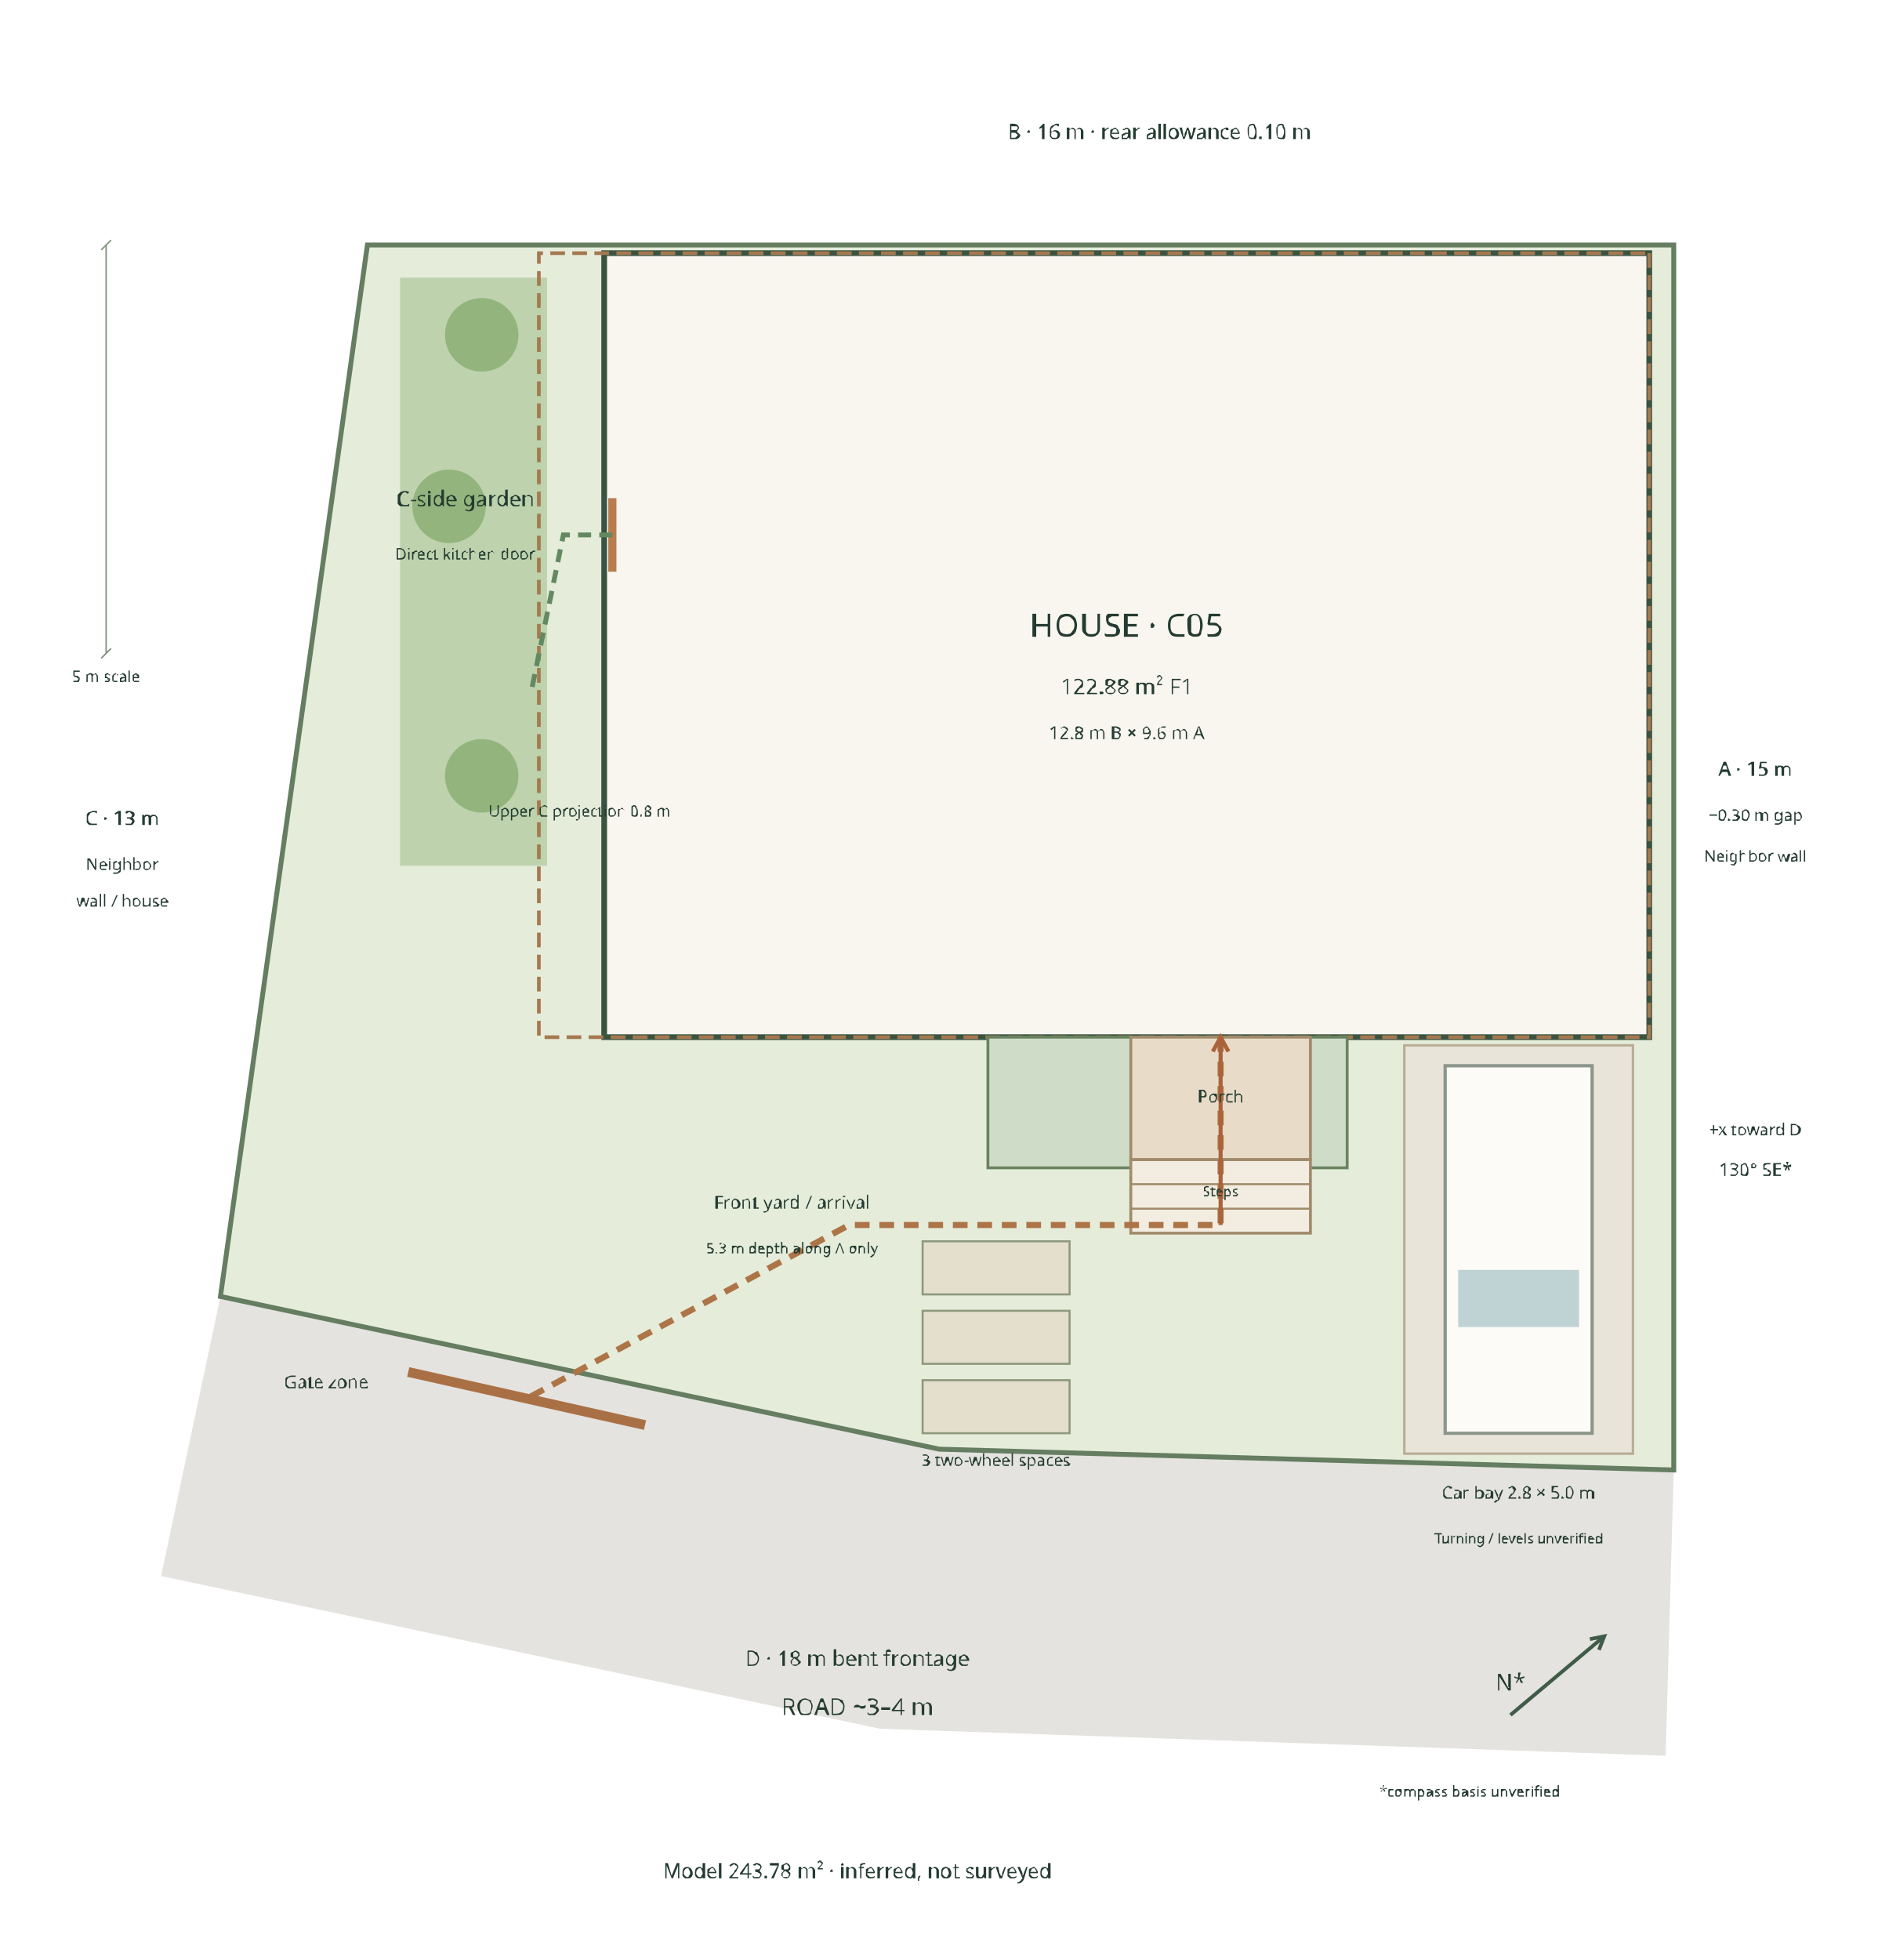
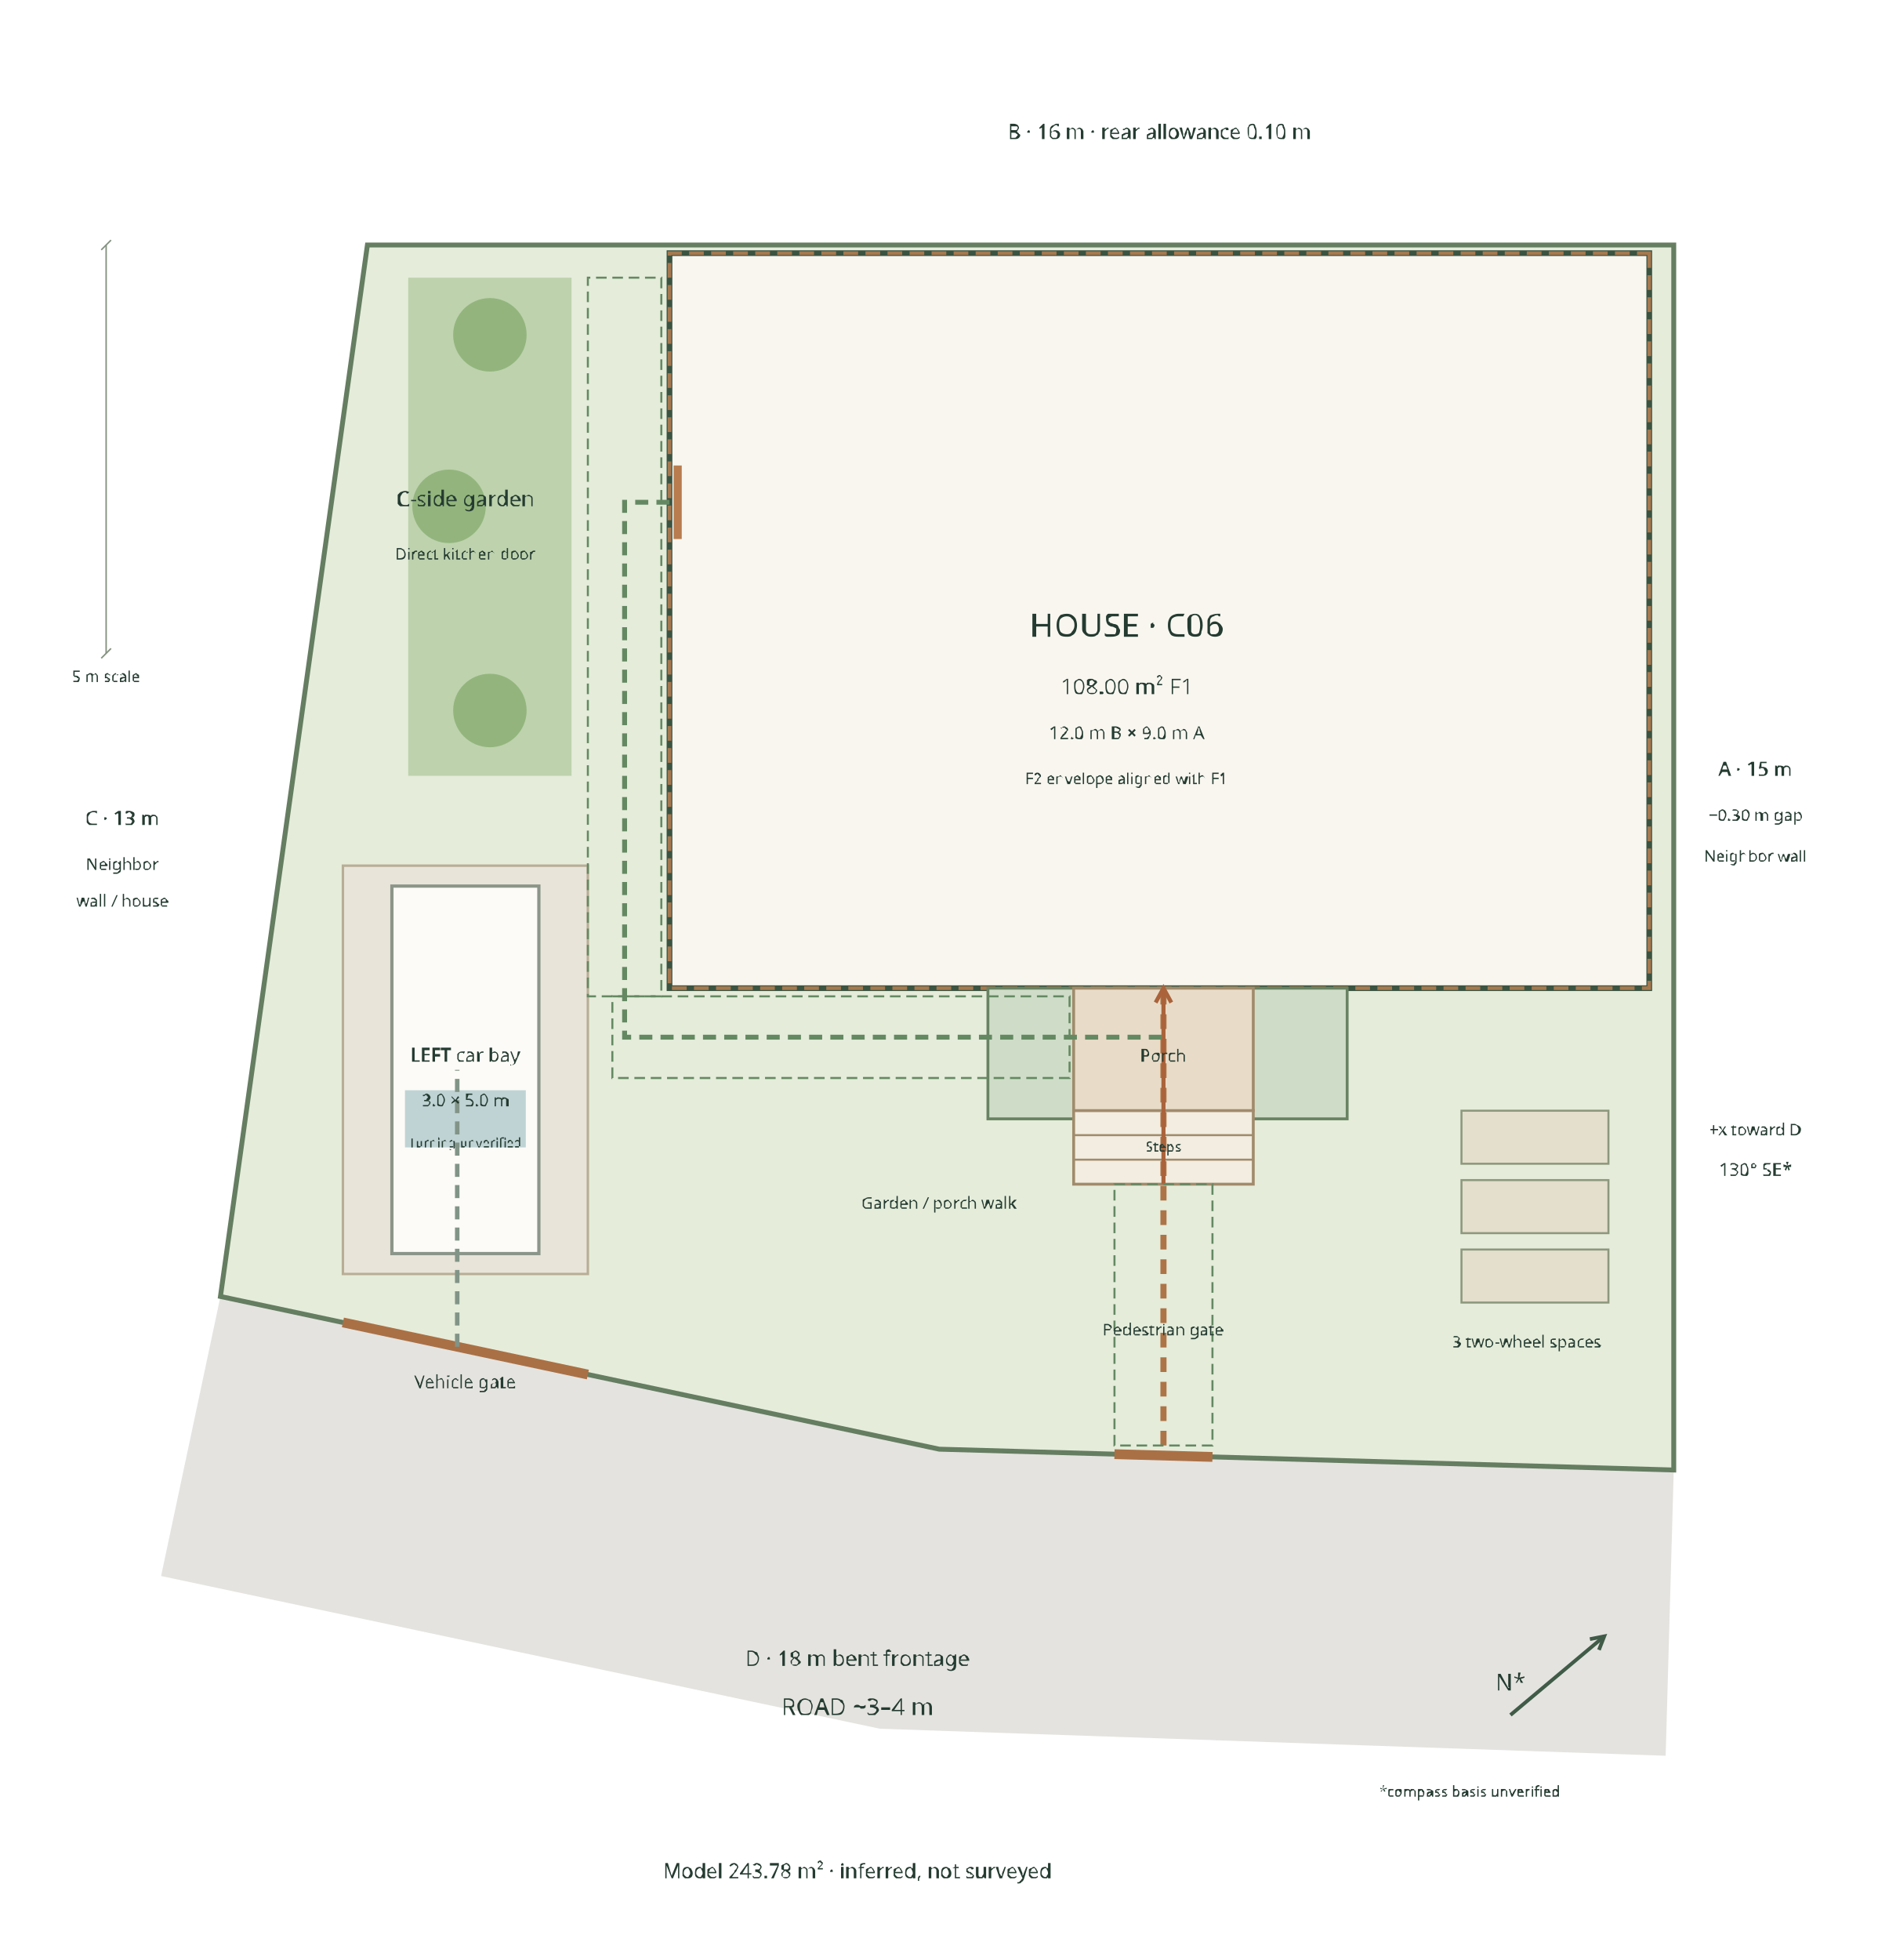
- <svg xmlns="http://www.w3.org/2000/svg" viewBox="-20.5 -3 23 24" class="drawing" role="img" aria-label="site conceptual drawing" data-revision="C05" data-option="01" data-display-rotation="90">
+ <svg xmlns="http://www.w3.org/2000/svg" viewBox="-20.5 -3 23 24" class="drawing" role="img" aria-label="site conceptual drawing" data-revision="C06" data-option="01" data-display-rotation="90">
  <g transform="rotate(90)" data-display-rotation="90">
    <polygon points="15,0 14.745,8.996 12.875,17.8 16.298,18.527 18.168,9.724 18.499,0.099" fill="#e4e3df" />
    <polygon points="0,0 15,0 14.745,8.996 12.875,17.8 0,16" fill="#e5ecda" stroke="#657d61" stroke-width="0.06" />
-     <rect x="0.4" y="13.8" width="7.2" height="1.8" fill="#bdd2ad" stroke="none" stroke-width="0.025" />
-     <circle cx="1.1" cy="14.6" r="0.45" fill="#93b57d" />
+     <rect x="0.4" y="13.5" width="6.1" height="2" fill="#bdd2ad" stroke="none" stroke-width="0.025" />
+     <circle cx="1.1" cy="14.5" r="0.45" fill="#93b57d" />
    <circle cx="3.2" cy="15" r="0.45" fill="#93b57d" />
-     <circle cx="6.5" cy="14.6" r="0.45" fill="#93b57d" />
-     <rect x="0.1" y="0.3" width="9.6" height="12.8" fill="#f8f6ef" stroke="#3b5341" stroke-width="0.07" />
-     <rect x="0.1" y="0.3" width="9.6" height="13.6" fill="none" stroke="#a57950" stroke-width="0.045" stroke-dasharray=".18 .09" />
-     <rect x="9.7" y="4" width="1.6" height="4.4" fill="#cfddc8" stroke="#688361" stroke-width="0.035" />
-     <rect x="9.8" y="0.5" width="5" height="2.8" fill="#e8e4d9" stroke="#b9ad96" stroke-width="0.03" />
-     <rect x="10.05" y="1" width="4.5" height="1.8" fill="#fcfbf7" stroke="#8c9589" stroke-width="0.04" />
-     <rect x="12.55" y="1.16" width="0.7" height="1.48" fill="#bfd3d4" stroke="none" stroke-width="0.025" />
-     <rect x="12.2" y="7.4" width="0.65" height="1.8" fill="#e4decc" stroke="#8d987d" stroke-width="0.025" />
-     <rect x="13.05" y="7.4" width="0.65" height="1.8" fill="#e4decc" stroke="#8d987d" stroke-width="0.025" />
-     <rect x="13.9" y="7.4" width="0.65" height="1.8" fill="#e4decc" stroke="#8d987d" stroke-width="0.025" />
-     <rect x="9.7" y="4.45" width="1.5" height="2.2" fill="#e8dcc8" stroke="#a18b6c" stroke-width="0.035" data-site-id="porch" />
-     <rect x="11.2" y="4.45" width="0.9" height="2.2" fill="#f3ede1" stroke="#a18b6c" stroke-width="0.035" data-site-id="porch-steps" />
-     <line x1="11.5" y1="4.45" x2="11.5" y2="6.65" stroke="#a18b6c" stroke-width="0.025" />
-     <line x1="11.8" y1="4.45" x2="11.8" y2="6.65" stroke="#a18b6c" stroke-width="0.025" />
-     <line x1="3.1" y1="13" x2="4" y2="13" stroke="#b87c4e" stroke-width="0.1" data-site-id="kitchen-door" />
-     <polyline points="14.1,14 12,10.1 12,5.55 9.7,5.55" fill="none" stroke="#ad7447" stroke-width="0.075" stroke-dasharray=".18 .12" />
-     <line x1="12" y1="5.55" x2="9.7" y2="5.55" stroke="#aa633b" stroke-width="0.05" />
-     <polyline points="9.876,5.454 9.7,5.55 9.876,5.646" fill="none" stroke="#aa633b" stroke-width="0.05" />
-     <polyline points="3.55,13 3.55,13.6 5.5,14" fill="none" stroke="#648962" stroke-width="0.06" stroke-dasharray=".16 .1" />
-     <line x1="14.45" y1="12.6" x2="13.8" y2="15.5" stroke="#aa7045" stroke-width="0.12" />
+     <circle cx="5.7" cy="14.5" r="0.45" fill="#93b57d" />
+     <rect x="0.1" y="0.3" width="9" height="12" fill="#f8f6ef" stroke="#3b5341" stroke-width="0.07" />
+     <rect x="0.1" y="0.3" width="9" height="12" fill="none" stroke="#a57950" stroke-width="0.045" stroke-dasharray=".18 .09" />
+     <rect x="9.1" y="4" width="1.6" height="4.4" fill="#cfddc8" stroke="#688361" stroke-width="0.035" />
+     <rect x="7.6" y="13.3" width="5" height="3" fill="#e8e4d9" stroke="#b9ad96" stroke-width="0.03" />
+     <rect x="7.85" y="13.9" width="4.5" height="1.8" fill="#fcfbf7" stroke="#8c9589" stroke-width="0.04" />
+     <rect x="10.35" y="14.06" width="0.7" height="1.48" fill="#bfd3d4" stroke="none" stroke-width="0.025" />
+     <rect x="10.6" y="0.8" width="0.65" height="1.8" fill="#e4decc" stroke="#8d987d" stroke-width="0.025" />
+     <rect x="11.45" y="0.8" width="0.65" height="1.8" fill="#e4decc" stroke="#8d987d" stroke-width="0.025" />
+     <rect x="12.3" y="0.8" width="0.65" height="1.8" fill="#e4decc" stroke="#8d987d" stroke-width="0.025" />
+     <rect x="9.1" y="5.15" width="1.5" height="2.2" fill="#e8dcc8" stroke="#a18b6c" stroke-width="0.035" data-site-id="porch" />
+     <rect x="10.6" y="5.15" width="0.9" height="2.2" fill="#f3ede1" stroke="#a18b6c" stroke-width="0.035" data-site-id="porch-steps" />
+     <line x1="10.9" y1="5.15" x2="10.9" y2="7.35" stroke="#a18b6c" stroke-width="0.025" />
+     <line x1="11.2" y1="5.15" x2="11.2" y2="7.35" stroke="#a18b6c" stroke-width="0.025" />
+     <line x1="2.7" y1="12.2" x2="3.6" y2="12.2" stroke="#b87c4e" stroke-width="0.1" data-site-id="kitchen-door" />
+     <polyline points="14.7,6.25 11.5,6.25 9.1,6.25" fill="none" stroke="#ad7447" stroke-width="0.075" stroke-dasharray=".18 .12" />
+     <line x1="11.5" y1="6.25" x2="9.1" y2="6.25" stroke="#aa633b" stroke-width="0.05" />
+     <polyline points="9.276,6.154 9.1,6.25 9.276,6.346" fill="none" stroke="#aa633b" stroke-width="0.05" />
+     <rect x="11.5" y="5.65" width="3.2" height="1.2" fill="none" stroke="#648962" stroke-width="0.025" stroke-dasharray=".13 .07" />
+     <rect x="9.2" y="7.4" width="1" height="5.6" fill="none" stroke="#648962" stroke-width="0.025" stroke-dasharray=".13 .07" />
+     <rect x="0.4" y="12.4" width="8.8" height="0.9" fill="none" stroke="#648962" stroke-width="0.025" stroke-dasharray=".13 .07" />
+     <polyline points="3.15,12.3 3.15,12.85 9.7,12.85 9.7,7.5 9.7,6.25" fill="none" stroke="#648962" stroke-width="0.06" stroke-dasharray=".16 .1" />
+     <line x1="13.831" y1="13.3" x2="13.193" y2="16.3" stroke="#aa7045" stroke-width="0.12" />
+     <line x1="14.84" y1="5.65" x2="14.806" y2="6.85" stroke="#aa7045" stroke-width="0.12" />
+     <polyline points="13.491,14.9 12.6,14.9 10.1,14.9" fill="none" stroke="#819487" stroke-width="0.055" stroke-dasharray=".16 .1" />
    <line x1="18" y1="2" x2="17.036" y2="0.851" stroke="#405b47" stroke-width="0.045" />
    <polyline points="17.203,0.916 17.036,0.851 17.071,1.027" fill="none" stroke="#405b47" stroke-width="0.045" />
    <line x1="0" y1="19.2" x2="5" y2="19.2" stroke="#849180" stroke-width="0.018" />
    <line x1="-0.06" y1="19.14" x2="0.06" y2="19.26" stroke="#849180" stroke-width="0.018" />
    <line x1="4.94" y1="19.14" x2="5.06" y2="19.26" stroke="#849180" stroke-width="0.018" />
  </g>
  <text x="-6.3" y="-1.3" font-size="0.25" text-anchor="middle" fill="#243b31" font-family="system-ui,sans-serif">B · 16 m · rear allowance 0.10 m</text>
-   <text x="-6.7" y="4.8" font-size="0.4" text-anchor="middle" fill="#243b31" font-family="system-ui,sans-serif">HOUSE · C05</text>
-   <text x="-6.7" y="5.5" font-size="0.27" text-anchor="middle" fill="#243b31" font-family="system-ui,sans-serif">122.88 m² F1</text>
-   <text x="-6.7" y="6.05" font-size="0.22" text-anchor="middle" fill="#243b31" font-family="system-ui,sans-serif">12.8 m B × 9.6 m A</text>
+   <text x="-6.7" y="4.8" font-size="0.4" text-anchor="middle" fill="#243b31" font-family="system-ui,sans-serif">HOUSE · C06</text>
+   <text x="-6.7" y="5.5" font-size="0.27" text-anchor="middle" fill="#243b31" font-family="system-ui,sans-serif">108.00 m² F1</text>
+   <text x="-6.7" y="6.05" font-size="0.22" text-anchor="middle" fill="#243b31" font-family="system-ui,sans-serif">12.0 m B × 9.0 m A</text>
  <text x="1" y="6.5" font-size="0.24" text-anchor="middle" fill="#243b31" font-family="system-ui,sans-serif">A · 15 m</text>
  <text x="1" y="7.05" font-size="0.2" text-anchor="middle" fill="#243b31" font-family="system-ui,sans-serif">~0.30 m gap</text>
  <text x="1" y="7.55" font-size="0.19" text-anchor="middle" fill="#243b31" font-family="system-ui,sans-serif">Neighbor wall</text>
  <text x="1" y="10.9" font-size="0.2" text-anchor="middle" fill="#243b31" font-family="system-ui,sans-serif">+x toward D</text>
  <text x="1" y="11.4" font-size="0.22" text-anchor="middle" fill="#243b31" font-family="system-ui,sans-serif">130° SE*</text>
  <text x="-19" y="7.1" font-size="0.24" text-anchor="middle" fill="#243b31" font-family="system-ui,sans-serif">C · 13 m</text>
  <text x="-19" y="7.65" font-size="0.2" text-anchor="middle" fill="#243b31" font-family="system-ui,sans-serif">Neighbor</text>
  <text x="-19" y="8.1" font-size="0.2" text-anchor="middle" fill="#243b31" font-family="system-ui,sans-serif">wall / house</text>
  <text x="-14.8" y="3.2" font-size="0.26" text-anchor="middle" fill="#243b31" font-family="system-ui,sans-serif">C-side garden</text>
  <text x="-14.8" y="3.85" font-size="0.19" text-anchor="middle" fill="#243b31" font-family="system-ui,sans-serif">Direct kitchen door</text>
-   <text x="-13.4" y="7" font-size="0.19" text-anchor="middle" fill="#243b31" font-family="system-ui,sans-serif">Upper C projection 0.8 m</text>
-   <text x="-1.9" y="15.35" font-size="0.21" text-anchor="middle" fill="#243b31" font-family="system-ui,sans-serif">Car bay 2.8 × 5.0 m</text>
-   <text x="-1.9" y="15.9" font-size="0.17" text-anchor="middle" fill="#243b31" font-family="system-ui,sans-serif">Turning / levels unverified</text>
-   <text x="-8.3" y="14.95" font-size="0.2" text-anchor="middle" fill="#243b31" font-family="system-ui,sans-serif">3 two-wheel spaces</text>
-   <text x="-10.8" y="11.8" font-size="0.22" text-anchor="middle" fill="#243b31" font-family="system-ui,sans-serif">Front yard / arrival</text>
-   <text x="-5.55" y="10.5" font-size="0.21" text-anchor="middle" fill="#243b31" font-family="system-ui,sans-serif">Porch</text>
-   <text x="-5.55" y="11.65" font-size="0.17" text-anchor="middle" fill="#243b31" font-family="system-ui,sans-serif">Steps</text>
-   <text x="-10.8" y="12.35" font-size="0.18" text-anchor="middle" fill="#243b31" font-family="system-ui,sans-serif">5.3 m depth along A only</text>
-   <text x="-16.5" y="14" font-size="0.22" text-anchor="middle" fill="#243b31" font-family="system-ui,sans-serif">Gate zone</text>
+   <text x="-6.7" y="6.6" font-size="0.19" text-anchor="middle" fill="#243b31" font-family="system-ui,sans-serif">F2 envelope aligned with F1</text>
+   <text x="-14.8" y="10" font-size="0.23" text-anchor="middle" fill="#243b31" font-family="system-ui,sans-serif">LEFT car bay</text>
+   <text x="-14.8" y="10.55" font-size="0.21" text-anchor="middle" fill="#243b31" font-family="system-ui,sans-serif">3.0 × 5.0 m</text>
+   <text x="-14.8" y="11.05" font-size="0.16" text-anchor="middle" fill="#243b31" font-family="system-ui,sans-serif">Turning unverified</text>
+   <text x="-1.8" y="13.5" font-size="0.2" text-anchor="middle" fill="#243b31" font-family="system-ui,sans-serif">3 two-wheel spaces</text>
+   <text x="-9" y="11.8" font-size="0.2" text-anchor="middle" fill="#243b31" font-family="system-ui,sans-serif">Garden / porch walk</text>
+   <text x="-6.25" y="10" font-size="0.21" text-anchor="middle" fill="#243b31" font-family="system-ui,sans-serif">Porch</text>
+   <text x="-6.25" y="11.1" font-size="0.17" text-anchor="middle" fill="#243b31" font-family="system-ui,sans-serif">Steps</text>
+   <text x="-6.25" y="13.35" font-size="0.2" text-anchor="middle" fill="#243b31" font-family="system-ui,sans-serif">Pedestrian gate</text>
+   <text x="-14.8" y="14" font-size="0.22" text-anchor="middle" fill="#243b31" font-family="system-ui,sans-serif">Vehicle gate</text>
  <text x="-10" y="17.4" font-size="0.26" text-anchor="middle" fill="#243b31" font-family="system-ui,sans-serif">D · 18 m bent frontage</text>
  <text x="-10" y="18" font-size="0.29" text-anchor="middle" fill="#243b31" font-family="system-ui,sans-serif">ROAD ~3–4 m</text>
  <text x="-2" y="17.7" font-size="0.28" text-anchor="middle" fill="#243b31" font-family="system-ui,sans-serif">N*</text>
  <text x="-2.5" y="19" font-size="0.18" text-anchor="middle" fill="#243b31" font-family="system-ui,sans-serif">*compass basis unverified</text>
  <text x="-19.2" y="5.35" font-size="0.19" text-anchor="middle" fill="#243b31" font-family="system-ui,sans-serif">5 m scale</text>
  <text x="-10" y="20" font-size="0.25" text-anchor="middle" fill="#243b31" font-family="system-ui,sans-serif">Model 243.78 m² · inferred, not surveyed</text>
</svg>
